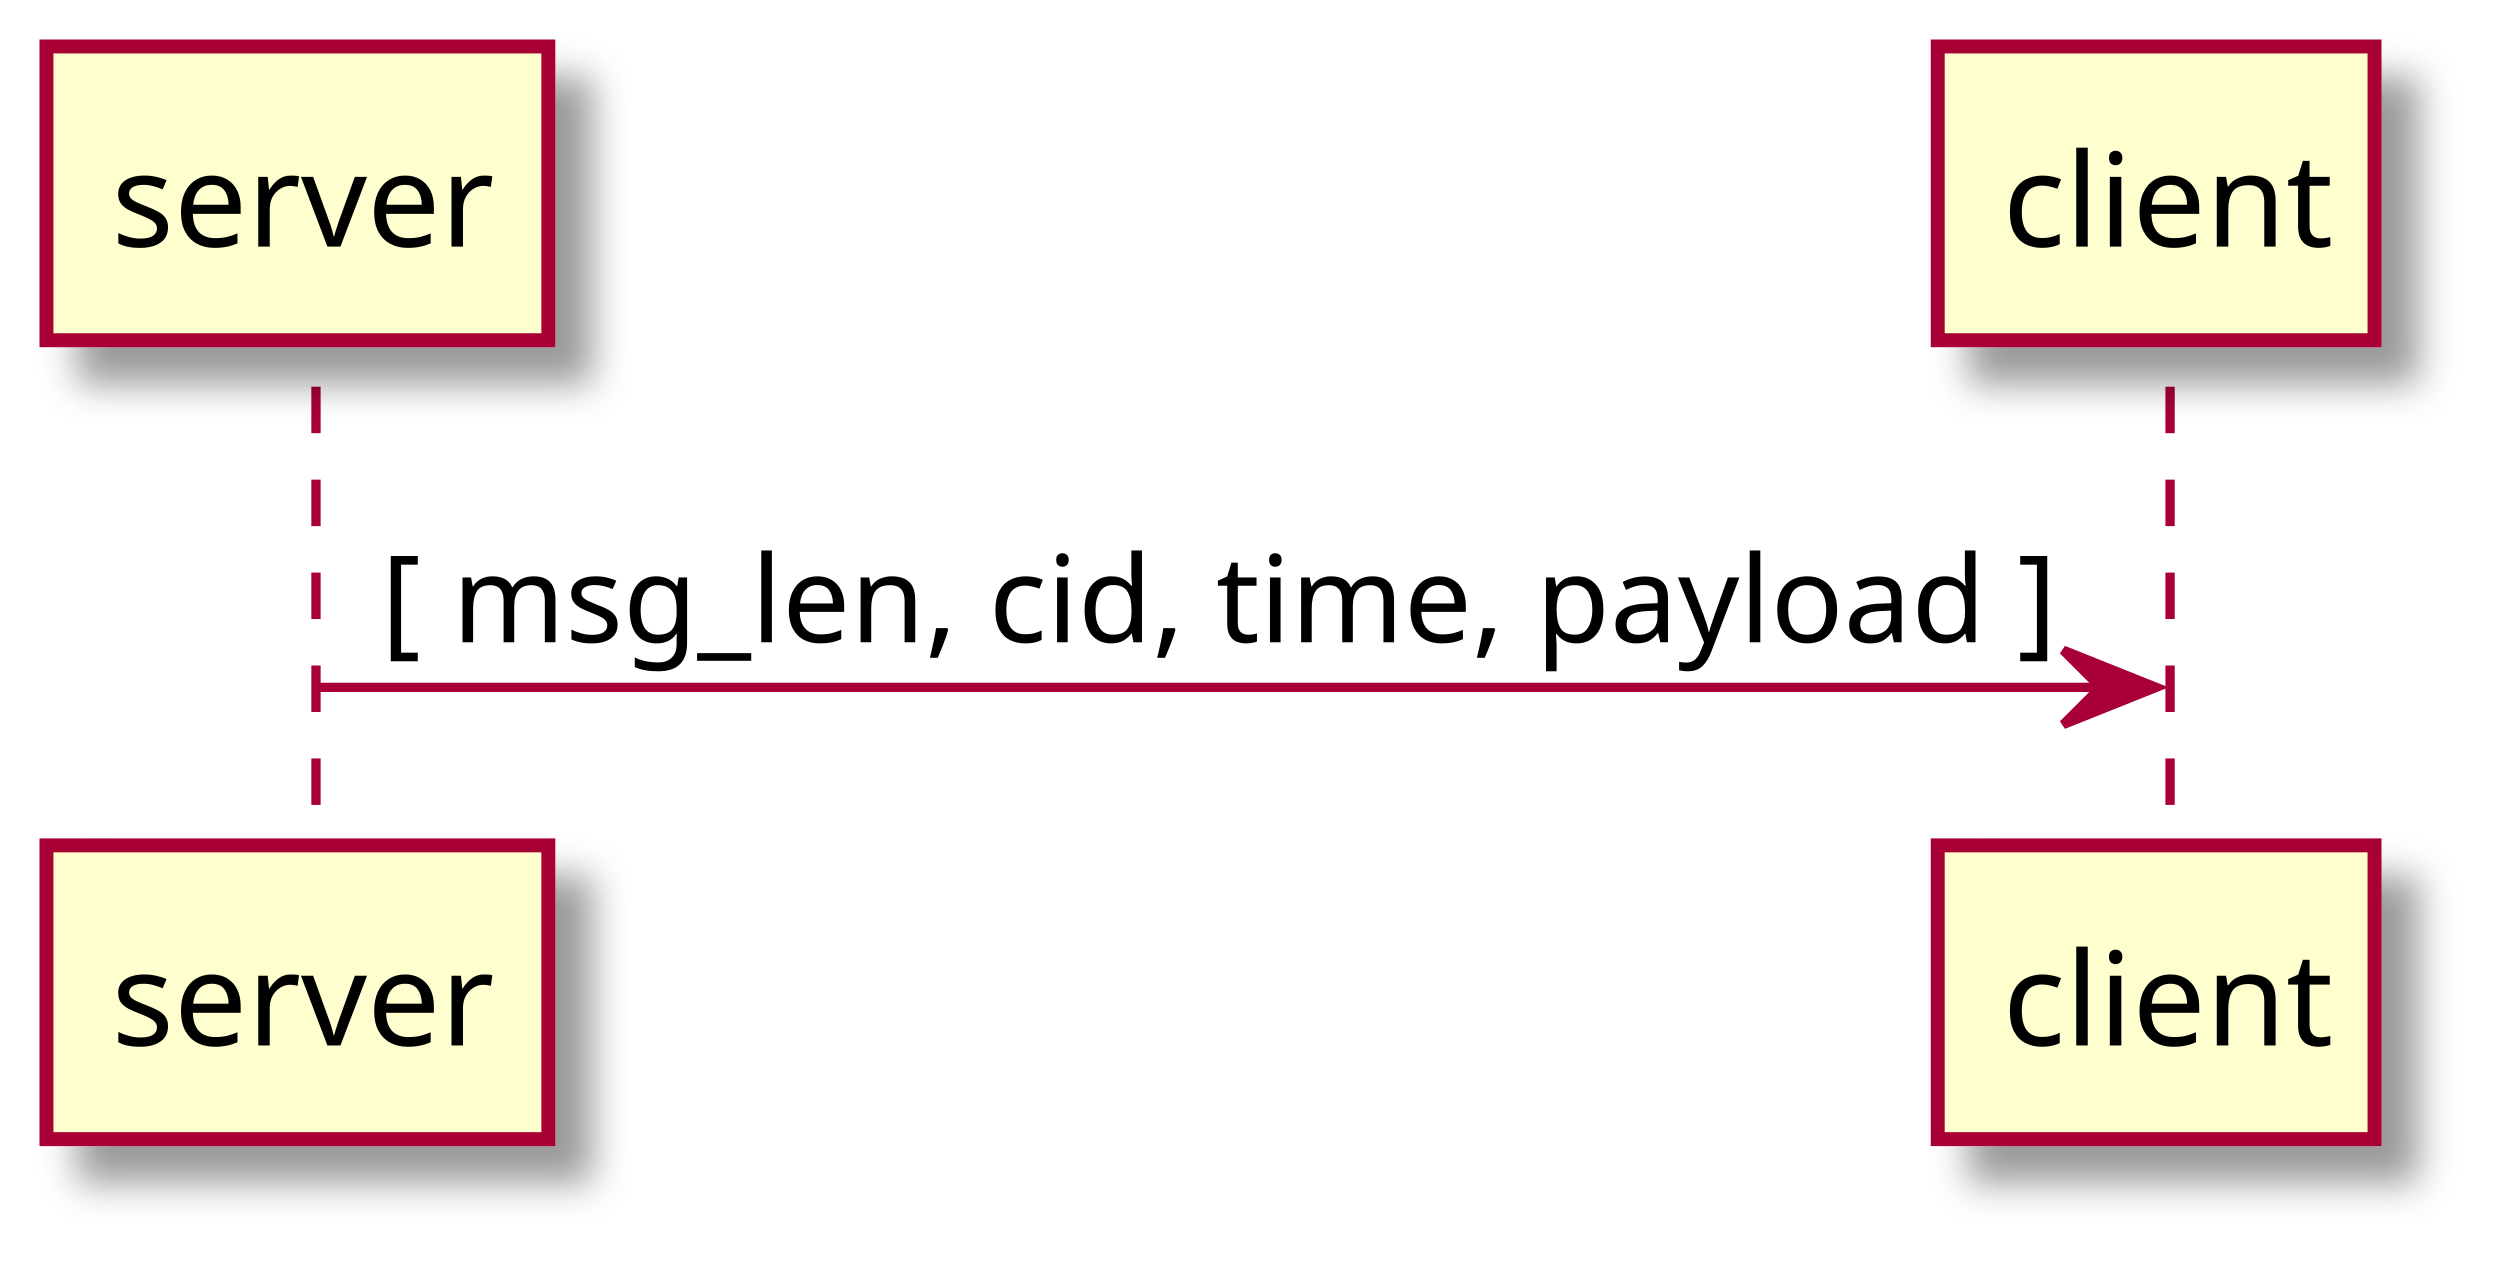
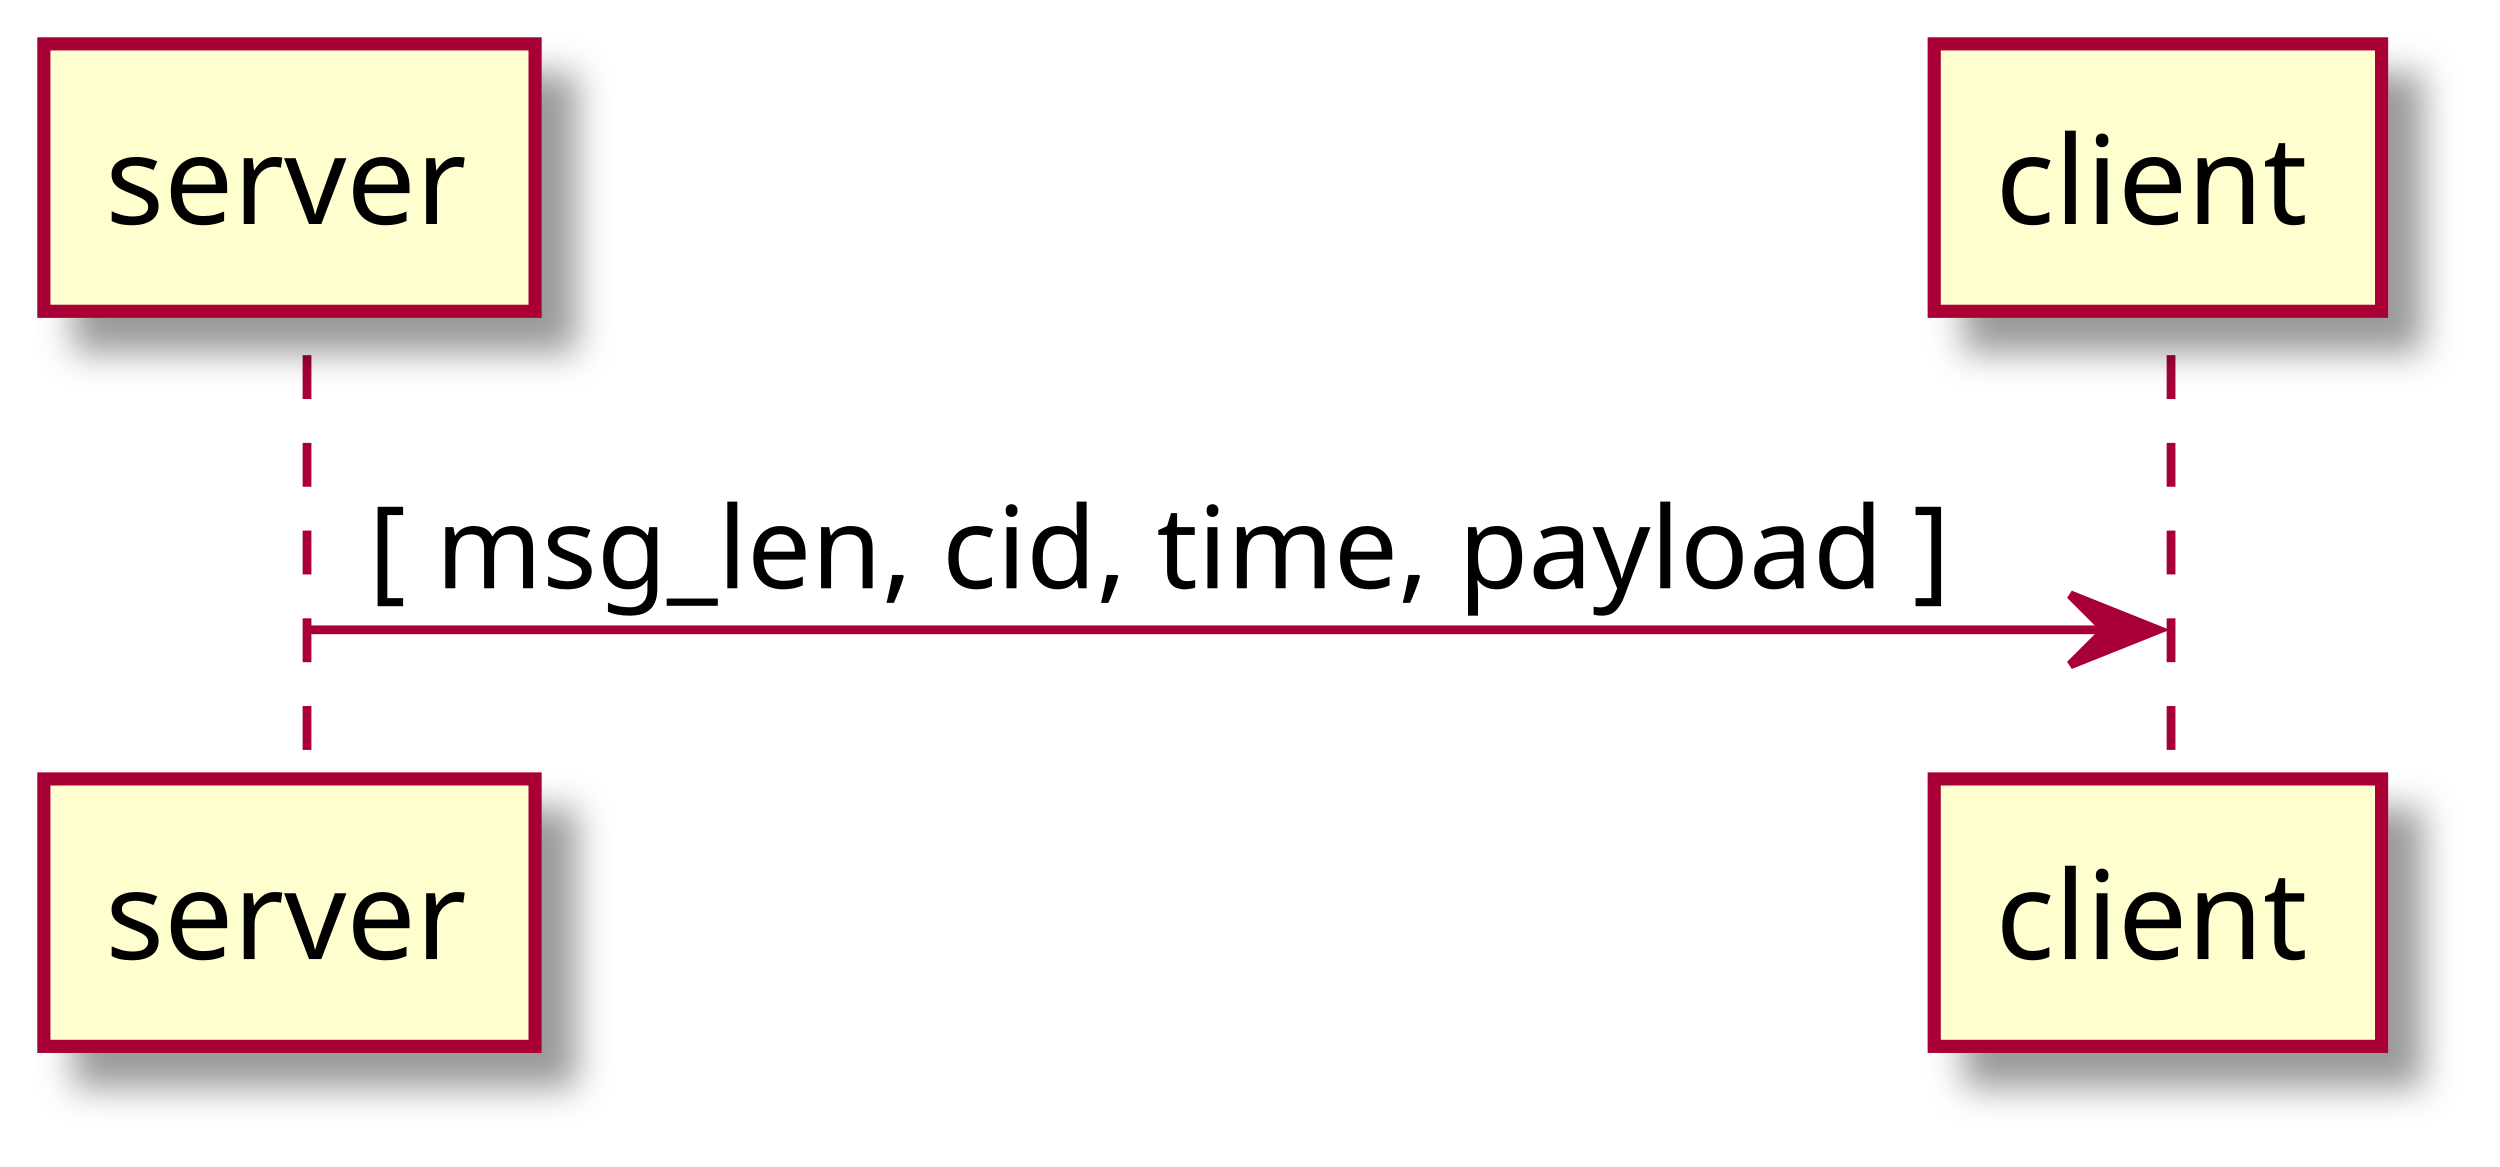
- <svg xmlns="http://www.w3.org/2000/svg" contentScriptType="application/ecmascript" contentStyleType="text/css" height="136px" preserveAspectRatio="none" style="width:269px;height:136px;background:#FFFFFF;" version="1.1" viewBox="0 0 269 136" width="269px" zoomAndPan="magnify">
+ <svg xmlns="http://www.w3.org/2000/svg" contentScriptType="application/ecmascript" contentStyleType="text/css" height="133px" preserveAspectRatio="none" style="width:285px;height:133px;background:#FFFFFF;" version="1.1" viewBox="0 0 285 133" width="285px" zoomAndPan="magnify">
  <defs>
    <filter height="300%" id="fqova8k9zvofm" width="300%" x="-1" y="-1">
      <feGaussianBlur result="blurOut" stdDeviation="2.0" />
      <feColorMatrix in="blurOut" result="blurOut2" type="matrix" values="0 0 0 0 0 0 0 0 0 0 0 0 0 0 0 0 0 0 .4 0" />
      <feOffset dx="4.0" dy="4.0" in="blurOut2" result="blurOut3" />
      <feBlend in="SourceGraphic" in2="blurOut3" mode="normal" />
    </filter>
  </defs>
  <g>
-     <line style="stroke:#A80036;stroke-width:1.0;stroke-dasharray:5.0,5.0;" x1="34" x2="34" y1="41.609" y2="91.961" />
-     <line style="stroke:#A80036;stroke-width:1.0;stroke-dasharray:5.0,5.0;" x1="233.5" x2="233.5" y1="41.609" y2="91.961" />
-     <rect fill="#FEFECE" filter="url(#fqova8k9zvofm)" height="31.609" style="stroke:#A80036;stroke-width:1.5;" width="54" x="5" y="5" />
-     <text fill="#000000" font-family="sans-serif" font-size="14" lengthAdjust="spacing" textLength="40" x="12" y="26.533">server</text>
-     <rect fill="#FEFECE" filter="url(#fqova8k9zvofm)" height="31.609" style="stroke:#A80036;stroke-width:1.5;" width="54" x="5" y="90.961" />
-     <text fill="#000000" font-family="sans-serif" font-size="14" lengthAdjust="spacing" textLength="40" x="12" y="112.494">server</text>
-     <rect fill="#FEFECE" filter="url(#fqova8k9zvofm)" height="31.609" style="stroke:#A80036;stroke-width:1.5;" width="47" x="208.5" y="5" />
-     <text fill="#000000" font-family="sans-serif" font-size="14" lengthAdjust="spacing" textLength="33" x="215.5" y="26.533">client</text>
-     <rect fill="#FEFECE" filter="url(#fqova8k9zvofm)" height="31.609" style="stroke:#A80036;stroke-width:1.5;" width="47" x="208.5" y="90.961" />
-     <text fill="#000000" font-family="sans-serif" font-size="14" lengthAdjust="spacing" textLength="33" x="215.5" y="112.494">client</text>
-     <polygon fill="#A80036" points="222,69.961,232,73.961,222,77.961,226,73.961" style="stroke:#A80036;stroke-width:1.0;" />
-     <line style="stroke:#A80036;stroke-width:1.0;" x1="34" x2="228" y1="73.961" y2="73.961" />
-     <text fill="#000000" font-family="sans-serif" font-size="13" lengthAdjust="spacing" textLength="176" x="41" y="69.105">[ msg_len, cid, time, payload ]</text>
+     <line style="stroke:#A80036;stroke-width:1.0;stroke-dasharray:5.0,5.0;" x1="35" x2="35" y1="40.488" y2="89.799" />
+     <line style="stroke:#A80036;stroke-width:1.0;stroke-dasharray:5.0,5.0;" x1="247.5" x2="247.5" y1="40.488" y2="89.799" />
+     <rect fill="#FEFECE" filter="url(#fqova8k9zvofm)" height="30.488" style="stroke:#A80036;stroke-width:1.5;" width="56" x="5" y="5" />
+     <text fill="#000000" font-family="sans-serif" font-size="14" lengthAdjust="spacing" textLength="42" x="12" y="25.535">server</text>
+     <rect fill="#FEFECE" filter="url(#fqova8k9zvofm)" height="30.488" style="stroke:#A80036;stroke-width:1.5;" width="56" x="5" y="88.799" />
+     <text fill="#000000" font-family="sans-serif" font-size="14" lengthAdjust="spacing" textLength="42" x="12" y="109.334">server</text>
+     <rect fill="#FEFECE" filter="url(#fqova8k9zvofm)" height="30.488" style="stroke:#A80036;stroke-width:1.5;" width="51" x="220.5" y="5" />
+     <text fill="#000000" font-family="sans-serif" font-size="14" lengthAdjust="spacing" textLength="37" x="227.5" y="25.535">client</text>
+     <rect fill="#FEFECE" filter="url(#fqova8k9zvofm)" height="30.488" style="stroke:#A80036;stroke-width:1.5;" width="51" x="220.5" y="88.799" />
+     <text fill="#000000" font-family="sans-serif" font-size="14" lengthAdjust="spacing" textLength="37" x="227.5" y="109.334">client</text>
+     <polygon fill="#A80036" points="236,67.799,246,71.799,236,75.799,240,71.799" style="stroke:#A80036;stroke-width:1.0;" />
+     <line style="stroke:#A80036;stroke-width:1.0;" x1="35" x2="242" y1="71.799" y2="71.799" />
+     <text fill="#000000" font-family="sans-serif" font-size="13" lengthAdjust="spacing" textLength="189" x="42" y="67.057">[ msg_len, cid, time, payload ]</text>
  </g>
</svg>
